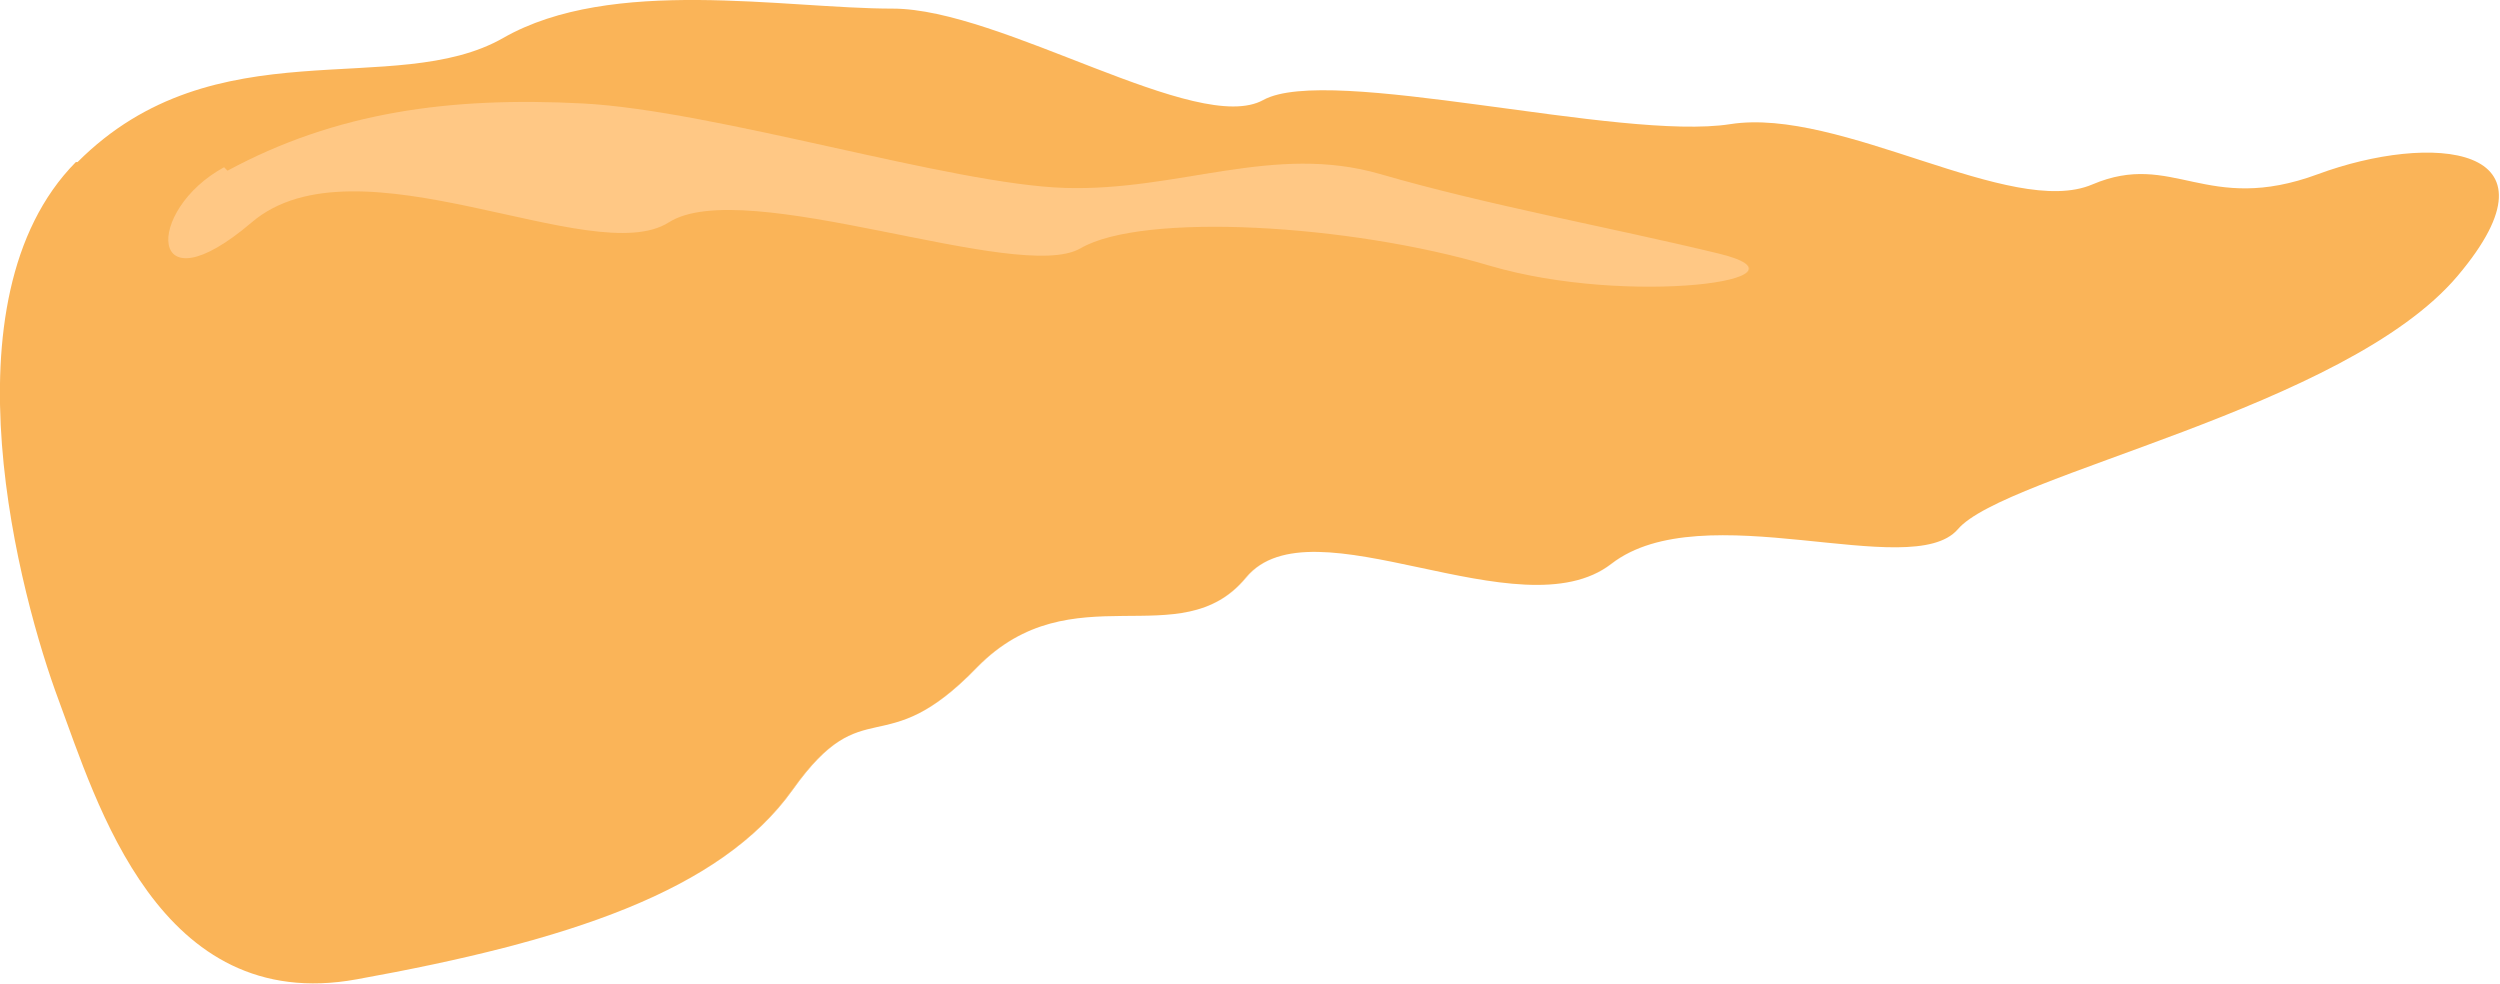
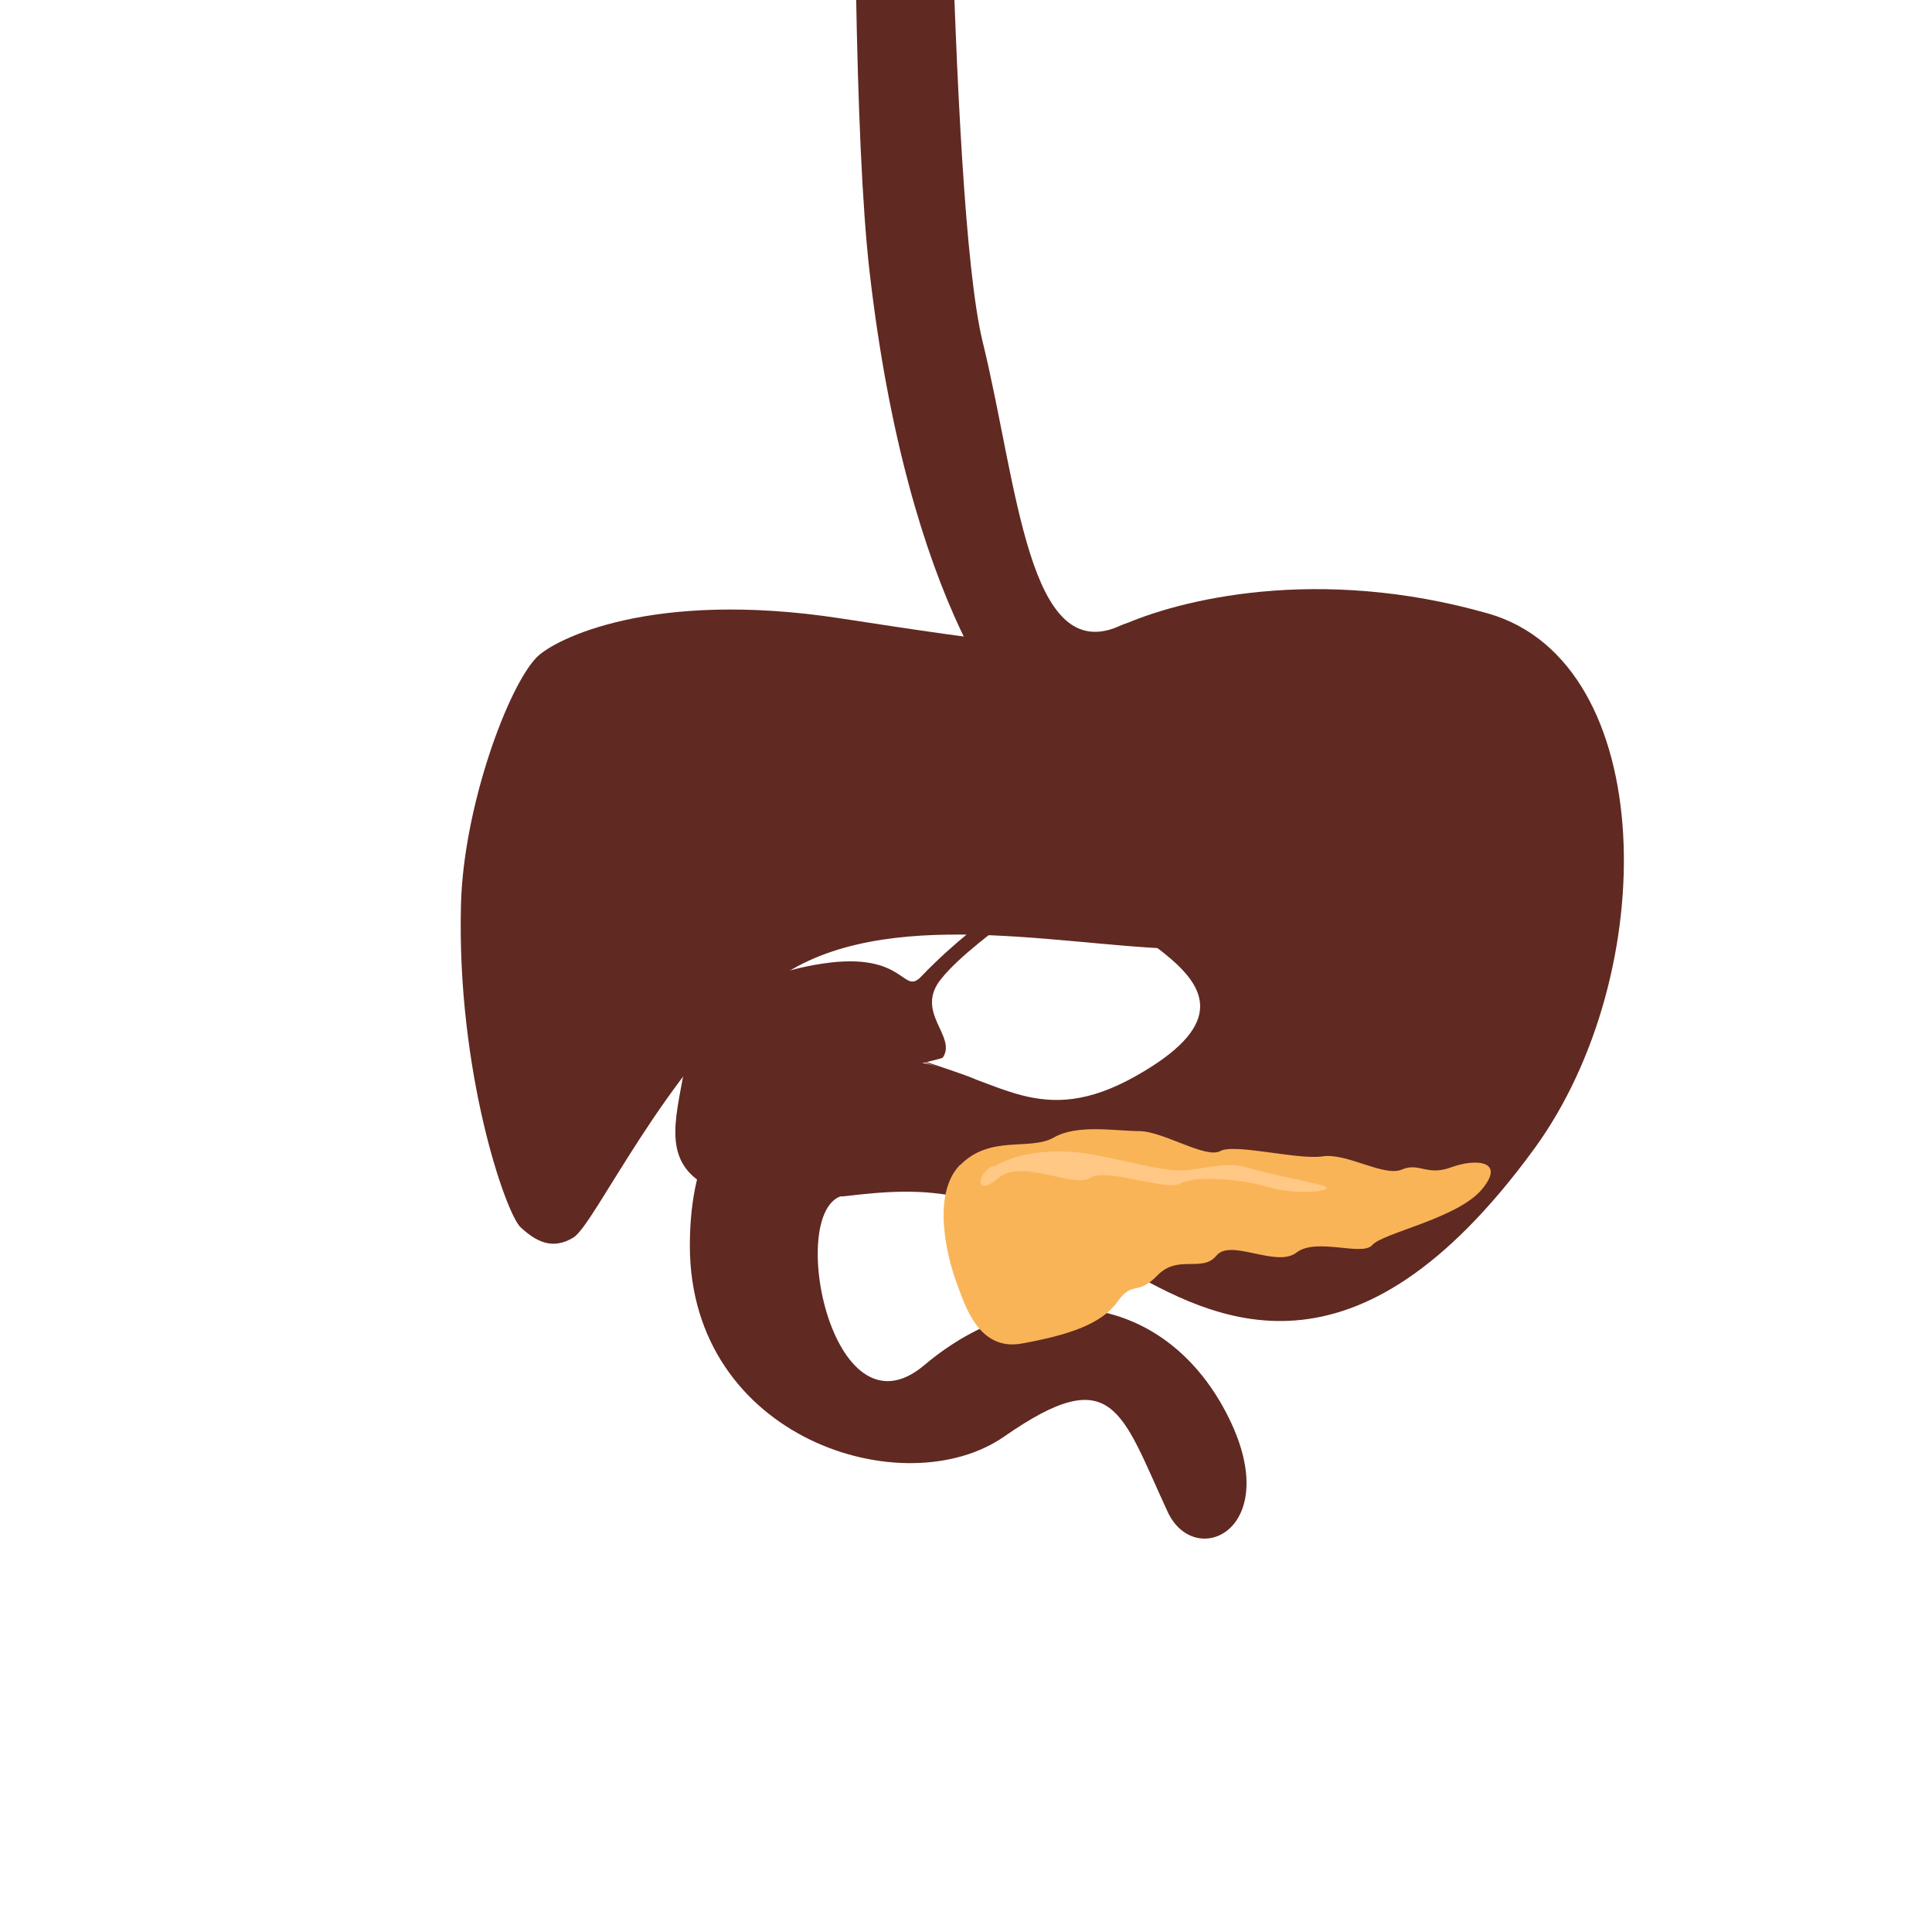
- <svg xmlns="http://www.w3.org/2000/svg" id="Layer_2" data-name="Layer 2" viewBox="0 0 145 57.04">
+ <svg xmlns="http://www.w3.org/2000/svg" viewBox="0 0 512 512">
  <defs>
    <style>
-       .cls-1 {
+       .cls-1, .cls-2 {
+         fill: #602922;
+       }
+ 
+       .cls-3 {
+         fill: rgba(96, 41, 34, 0);
+       }
+ 
+       .cls-4 {
        fill: #fab458;
      }

+       .cls-5 {
+         fill: #ffc885;
+       }
+ 
      .cls-2 {
-         fill: #ffc885;
+         isolation: isolate;
      }
    </style>
  </defs>
-   <g id="Layer_1-2" data-name="Layer 1">
+   <g id="Layer_2" data-name="Layer 2">
+     <path id="Stomach" class="cls-2" d="M296.92,165.9c15.4-7,52.3-16.2,97.5-3.3,45.2,13,46,95.4,12.2,141.8-47.7,65.4-84.6,45.6-109.7,31.2-37.1-21.3-50.9-21.2-73-18.6-16.3,1.9-1.5-38.6,20.9-34.9,19.9,3.3,30.7,17.5,56.3,3,45.8-25.9-15.8-38.3-16.2-55-.3-16.7,2.5-26-6.8-30.9s-5.7-22.2,18.9-33.4h-.1v.1Z" />
+     <path id="Esophagus" class="cls-2" d="M250.92-219.8s-2,102.5-1,103.4,1.2,169,10.5,207c9.3,38,12,86.4,36.5,75.2,15.4-7-9.6,38.4-18.9,33.4s-37.4-38.6-47.6-127.4c-7.8-68.3-1.8-291.7-1.8-291.7h22.3v.1Z" />
+     <path id="Duodenum" class="cls-2" d="M224.12,316.7c-16.3,1.9-4.1,66.1,20.8,45.1,28.8-24.3,64.5-19.1,80.8,14.1,14.5,29.6-9.1,40.3-16.3,24.7-12.3-26.5-14.3-40.1-43.3-19.9-26.5,18.4-83.3.5-83.3-50.6s39.8-52,62.2-48.3c19.9,3.3,1.2,32.3-20.9,34.9h0Z" />
+     <path id="Pyloric_Sphincter" data-name="Pyloric Sphincter" class="cls-2" d="M238.52,315.1c-6.3.4-15.1,1.7-15.1,1.7,0,0,40.9-28.6,23.5-34.6s6.9,1.8,11,3.6c7,2.9-10.9,28.8-19.4,29.3Z" />
+   </g>
+   <g id="Lower">
+     <path id="Lower_Esophageal_Sphincter" data-name="Lower Esophageal Sphincter" class="cls-2" d="M300.48,164.82s4.3,6.9-11,27.3-9.7,9.2-12.3,7.9c-4.1-2.1-8.6-7.5-8.6-7.5,0,0,7.9-7.2,11.1-11.1s6.4-13.6,6.4-13.6c0,0,3,1,6.6,0s7.7-2.8,7.7-2.8v-.2h.1Z" />
+     <path id="Layer_30" data-name="Layer 30" class="cls-3" d="M138.27,325.25c-1.3-1.1-24.9-54.9-12.7-104.6,12.2-49.7,17.8-53.6,63-57.4s76.2,12.5,105,9,76.3-1,82.4.8c5.7,1.7,1,22.7-2.7,27.2-10.9,13.2-31.2,46-50.1,65.1-22.2,22.4-71.4,5.3-93,22.3s-51.1,18.5-66.1,31.2-17.7,13.2-25.8,6.3h0v.1Z" />
    <g id="Pancreas">
-       <path class="cls-1" d="M4.5,9.4C12.5,1.4,22.9,5.8,29.2,2.2s16.3-1.7,22.6-1.7,17.7,7.4,21.5,5.3,20.7,2.4,27.1,1.4,16.3,5.5,21,3.5,6.6,1.8,13.1-.6,14.6-1.8,8.1,5.9-26.3,11.5-29,14.7c-2.7,3.1-14.8-2.1-20.1,2s-17.4-3.8-21.2.8-10.1-.4-15.6,5.2c-5.5,5.7-6.5,1.2-10.7,7.1s-13.1,8.8-25.3,11c-11.5,2.1-15.1-10.3-17.3-16.2s-6.9-23.2,1-31.2h.1Z" />
-       <path class="cls-2" d="M13.2,9.9c6.3-3.4,12.9-4.3,20.6-3.9s21.4,4.7,28,4.9,12.1-2.6,18.3-.8,13.4,3.1,19.6,4.6-5.2,3.1-13.3.7-20.1-3.1-23.7-1-19.5-4.3-23.9-1.5-18.1-5.2-24.2,0-6.2-.7-1.6-3.2h0l.2.2h0Z" />
+       <path class="cls-4" d="M254.57,308.65c8-8,18.4-3.6,24.7-7.2s16.3-1.7,22.6-1.7,17.7,7.4,21.5,5.3,20.7,2.4,27.1,1.4,16.3,5.5,21,3.5,6.6,1.8,13.1-.6,14.6-1.8,8.1,5.9-26.3,11.5-29,14.7c-2.7,3.1-14.8-2.1-20.1,2s-17.4-3.8-21.2.8-10.1-.4-15.6,5.2c-5.5,5.7-6.5,1.2-10.7,7.1s-13.1,8.8-25.3,11c-11.5,2.1-15.1-10.3-17.3-16.2s-6.9-23.2,1-31.2h.1Z" />
+       <path class="cls-5" d="M263.27,309.15c6.3-3.4,12.9-4.3,20.6-3.9s21.4,4.7,28,4.9,12.1-2.6,18.3-.8,13.4,3.1,19.6,4.6-5.2,3.1-13.3.7-20.1-3.1-23.7-1-19.5-4.3-23.9-1.5-18.1-5.2-24.2,0-6.2-.7-1.6-3.2h0l.2.2h0Z" />
    </g>
+     <path id="Gallbladder" class="cls-1" d="M192.37,316.35c-17-5.5-13.9-17.1-11.5-30.3,3-16.5,15.1-27.4,37.2-30.7s21.1,8.7,26.1,3.4c9.2-9.6,17.1-14.9,20.8-18.4,5.6-5.4,10.5-3,4.4,1.8-5,3.9-14.9,11-19.9,17.2-7.3,8.9,4.2,15.2.4,20.9-.5.7-18.2,3.4-20.8,8.6-4.7,9.4-9.1,15-8.9,18.9s-2.3,16.8-27.7,8.6h-.1Z" />
+     <path id="Liver" class="cls-1" d="M375.77,173.25c4.7,1.3,2.9,18.7-1.4,26.4s-30.8,52.9-63.3,51.8-80.6-12.3-107.8,10-45.6,63-51.3,66.5-10.1.9-14-2.7-17-41.2-15.8-85.7c.7-25.9,12.5-57.7,20.1-65.4,4.8-4.8,30.5-17.9,80.3-10.3,41.1,6.3,63.5,9.7,90,7s53.2-.5,63.2,2.3h0v.1Z" />
  </g>
</svg>
